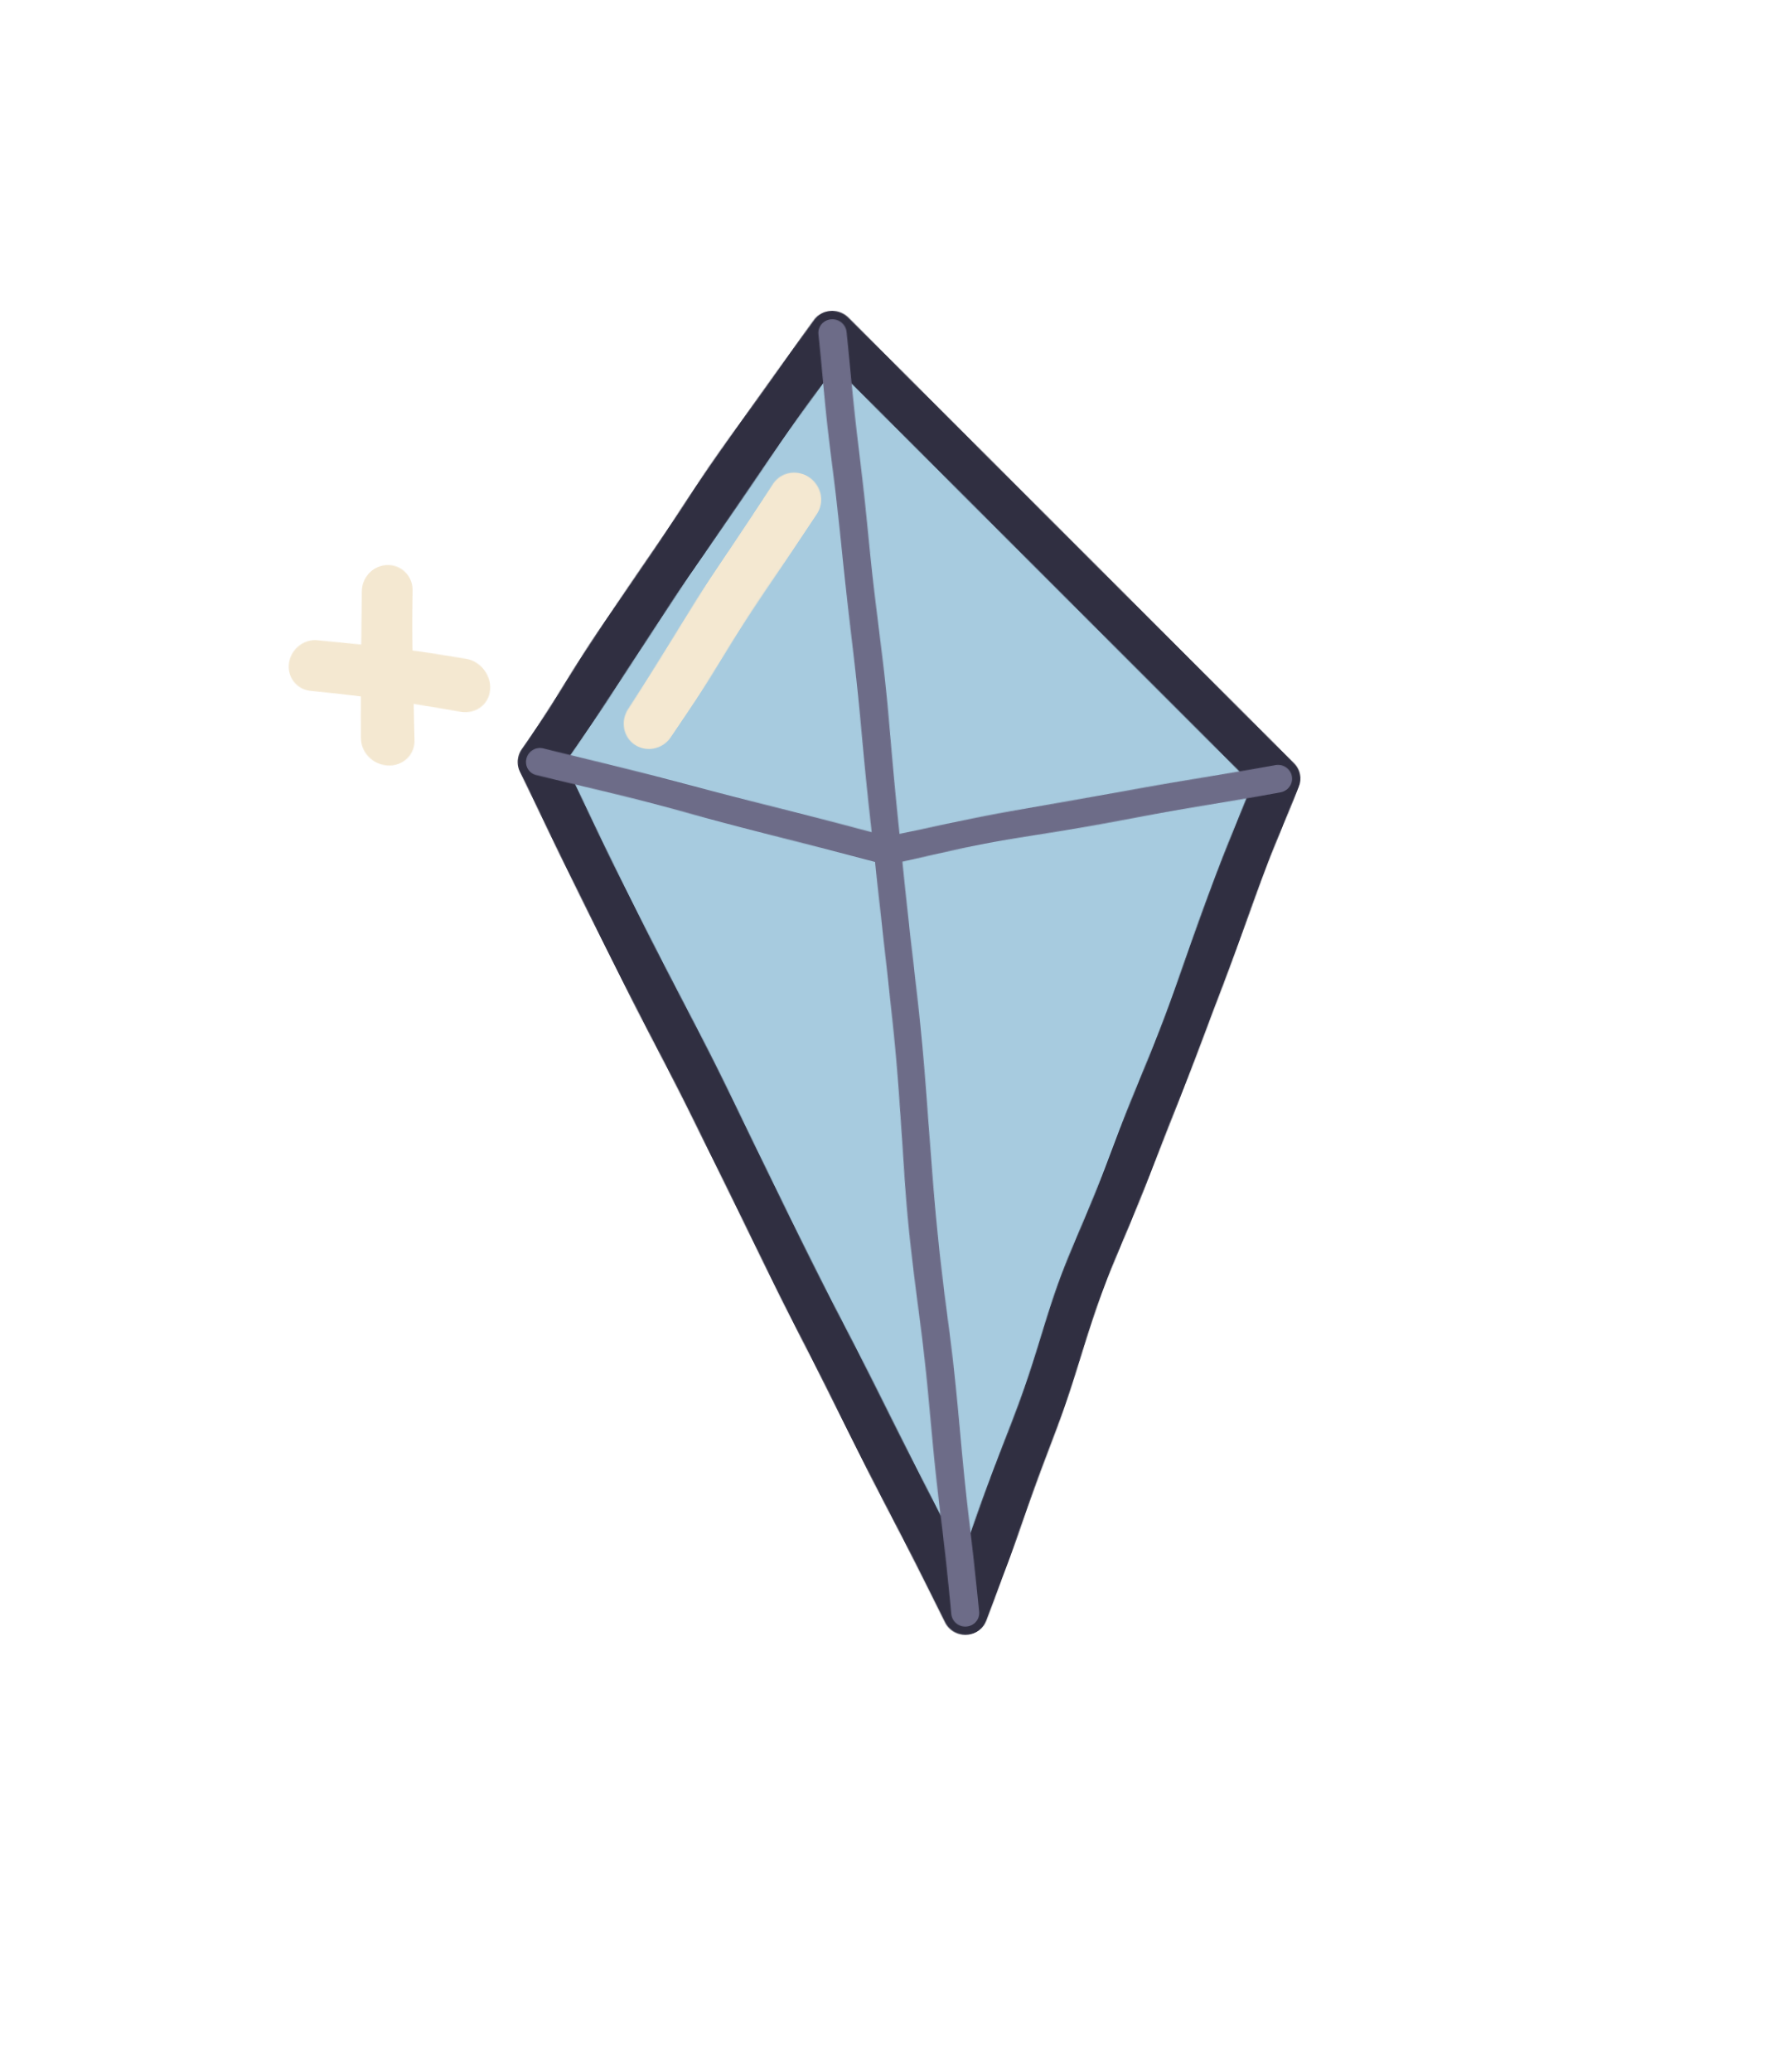
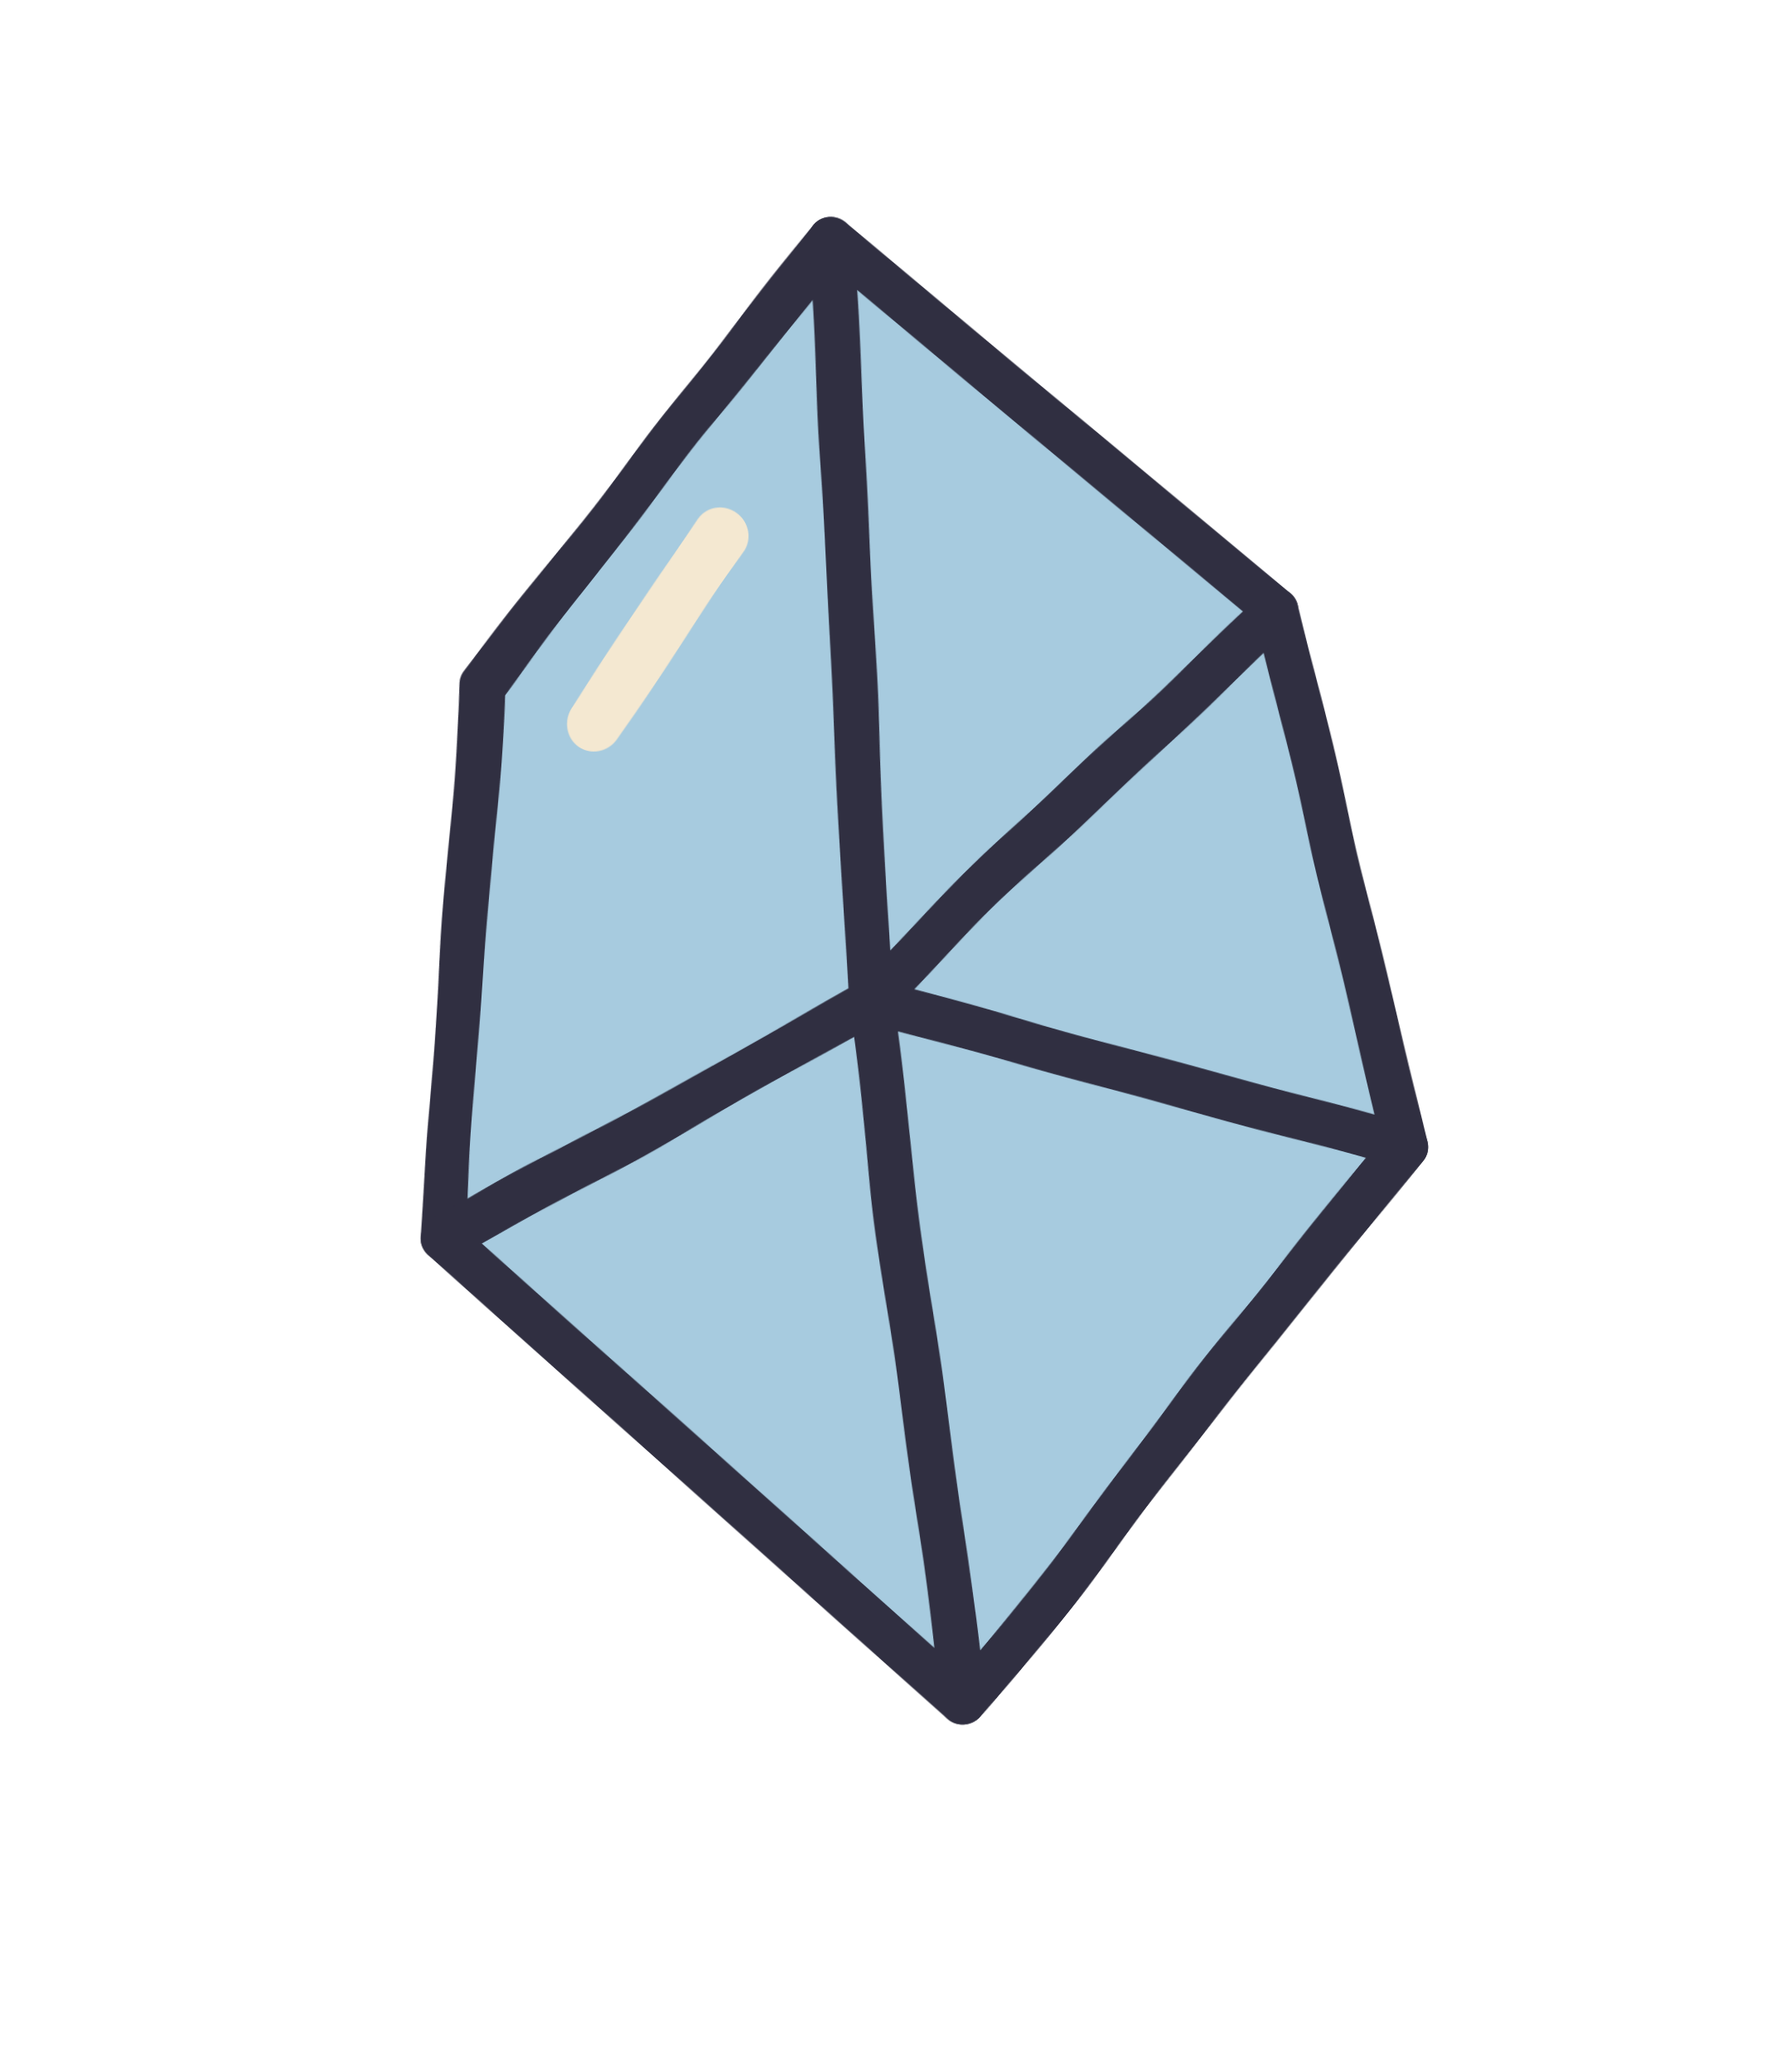
<svg xmlns="http://www.w3.org/2000/svg" viewBox="0 0 96 112" width="96" height="112">
  <defs>
    <filter id="pencil" x="-10%" y="-10%" width="120%" height="120%">
      <feTurbulence type="fractalNoise" baseFrequency=".065" numOctaves="2" seed="19" />
      <feDisplacementMap in="SourceGraphic" scale=".65" />
    </filter>
  </defs>
  <g filter="url(#pencil)" stroke="#302f41" stroke-width="2.4" stroke-linecap="round" stroke-linejoin="round">
-     <path d="m29 41 16-23 24 24-17 45Z" fill="#a7cbdf" />
-     <path d="m45 18 3 28 4 41m-23-46 19 5 21-4" fill="none" stroke="#6d6c88" stroke-width="1.5" />
-     <path d="m35 39 8-12m-22 5v8m-4-4 8 1" fill="none" stroke="#f4e8d1" stroke-width="2.8" />
+     <path d="m45 13 24 20 7 29-24 30-28-25 2-30Z" fill="#a7cbdf" />
+     <path d="m45 13 2 41-23 13m23-13 22-21m-22 21 5 38 24-30Z" fill="none" />
+     <path d="m32 39 7-10" stroke="#f4e8d1" stroke-width="3" />
  </g>
</svg>
